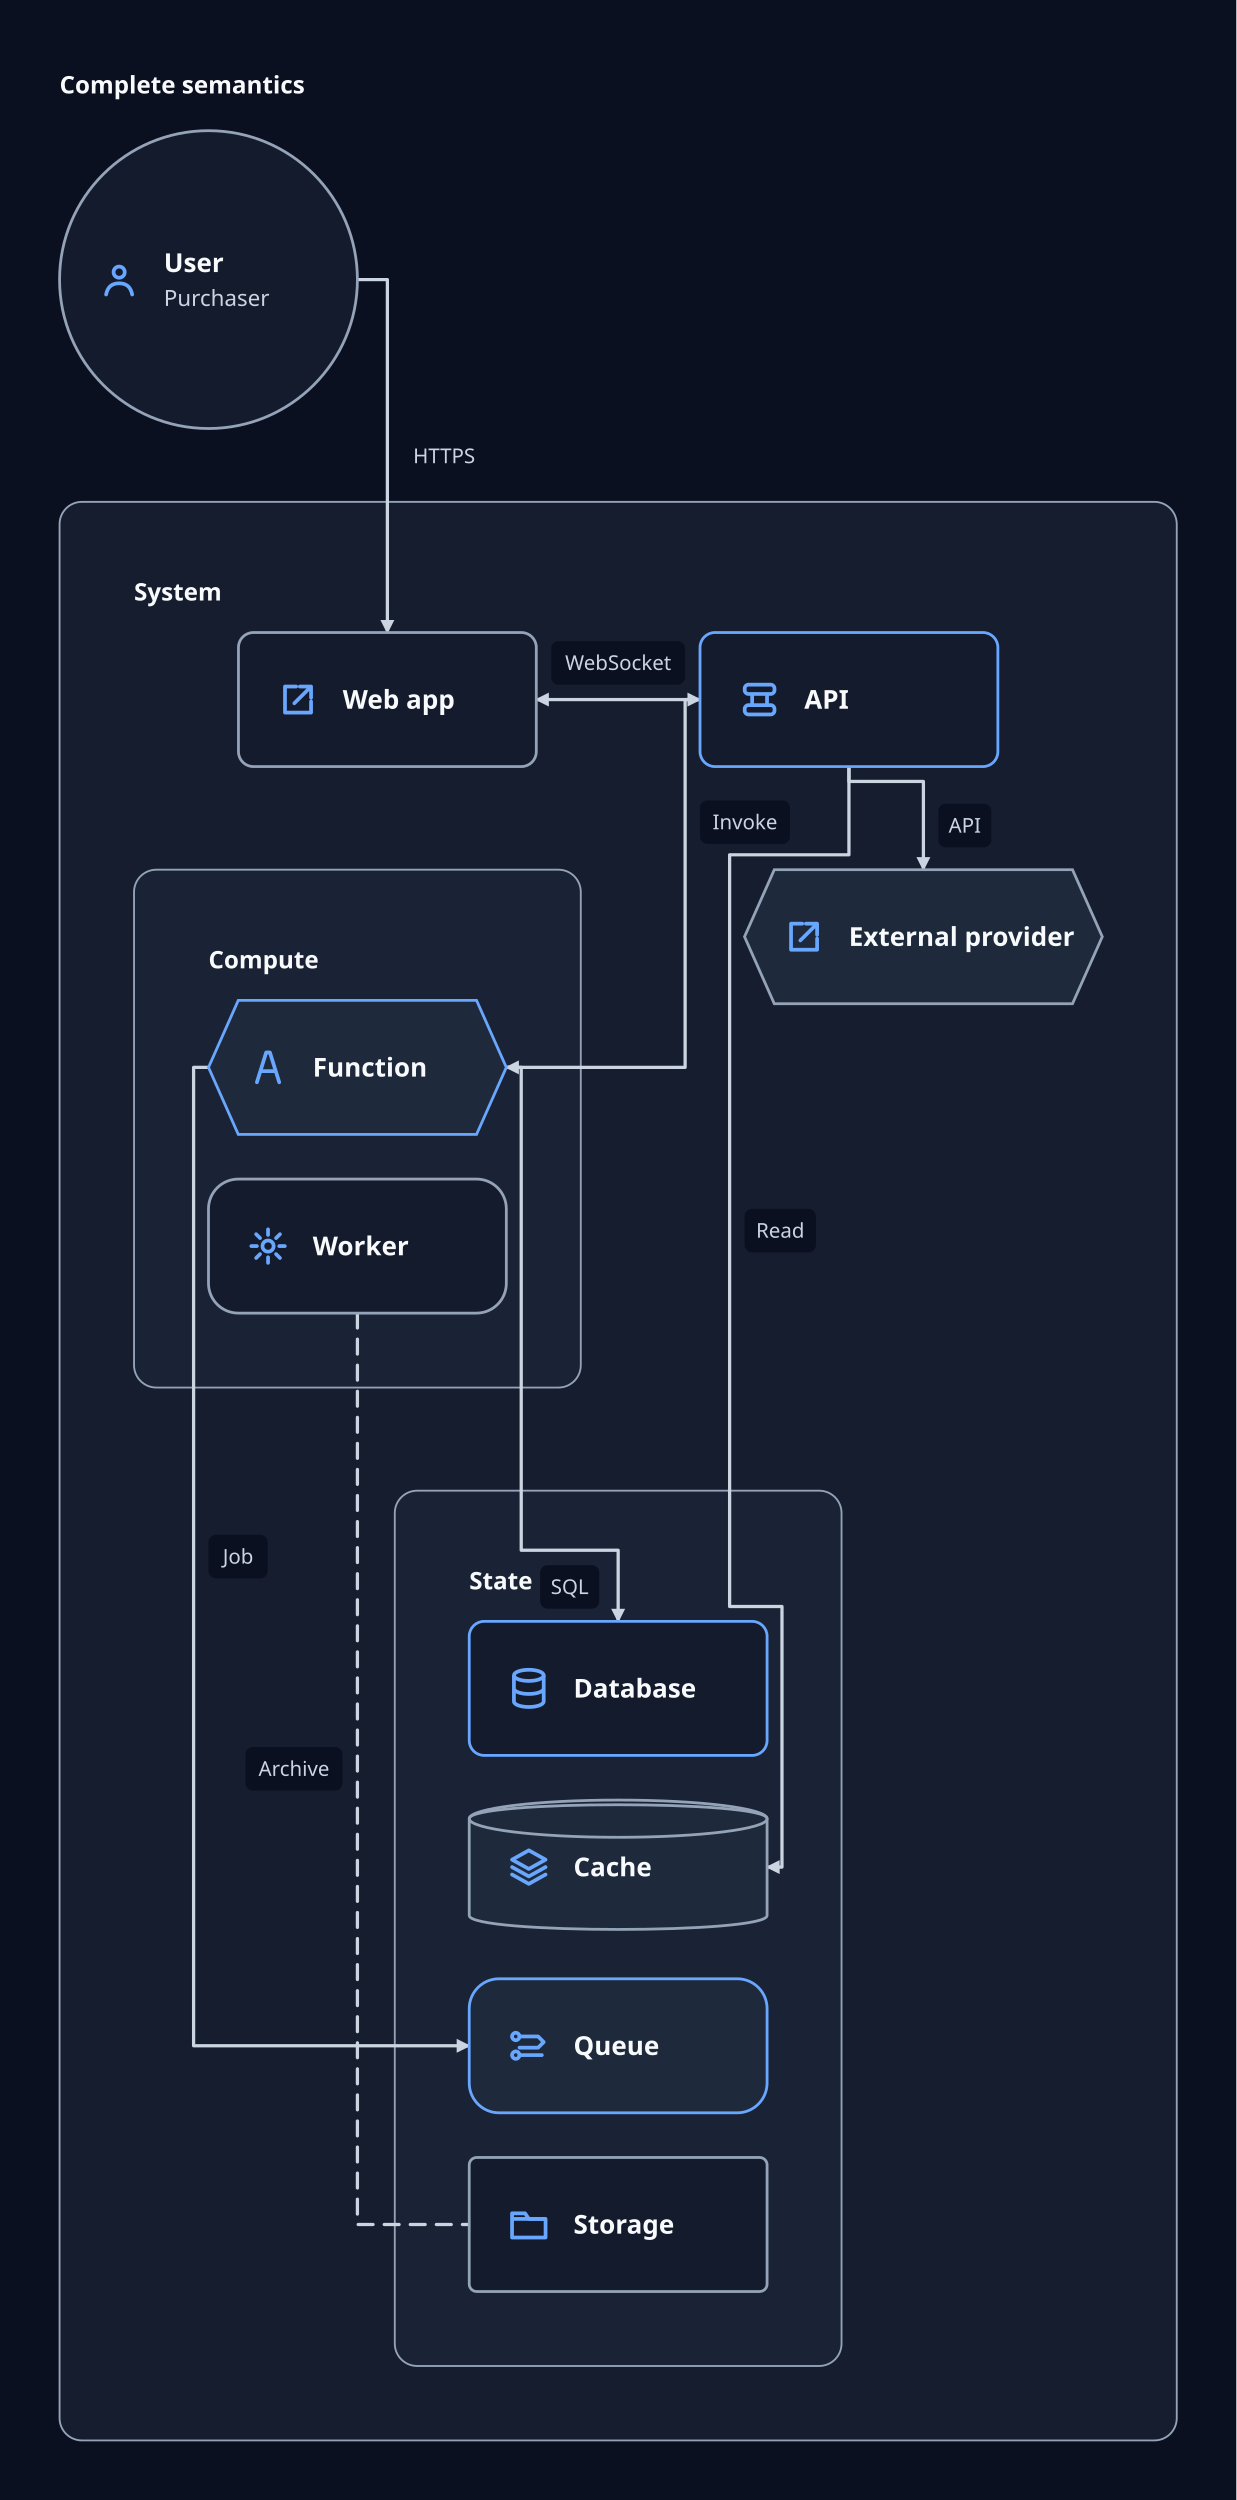
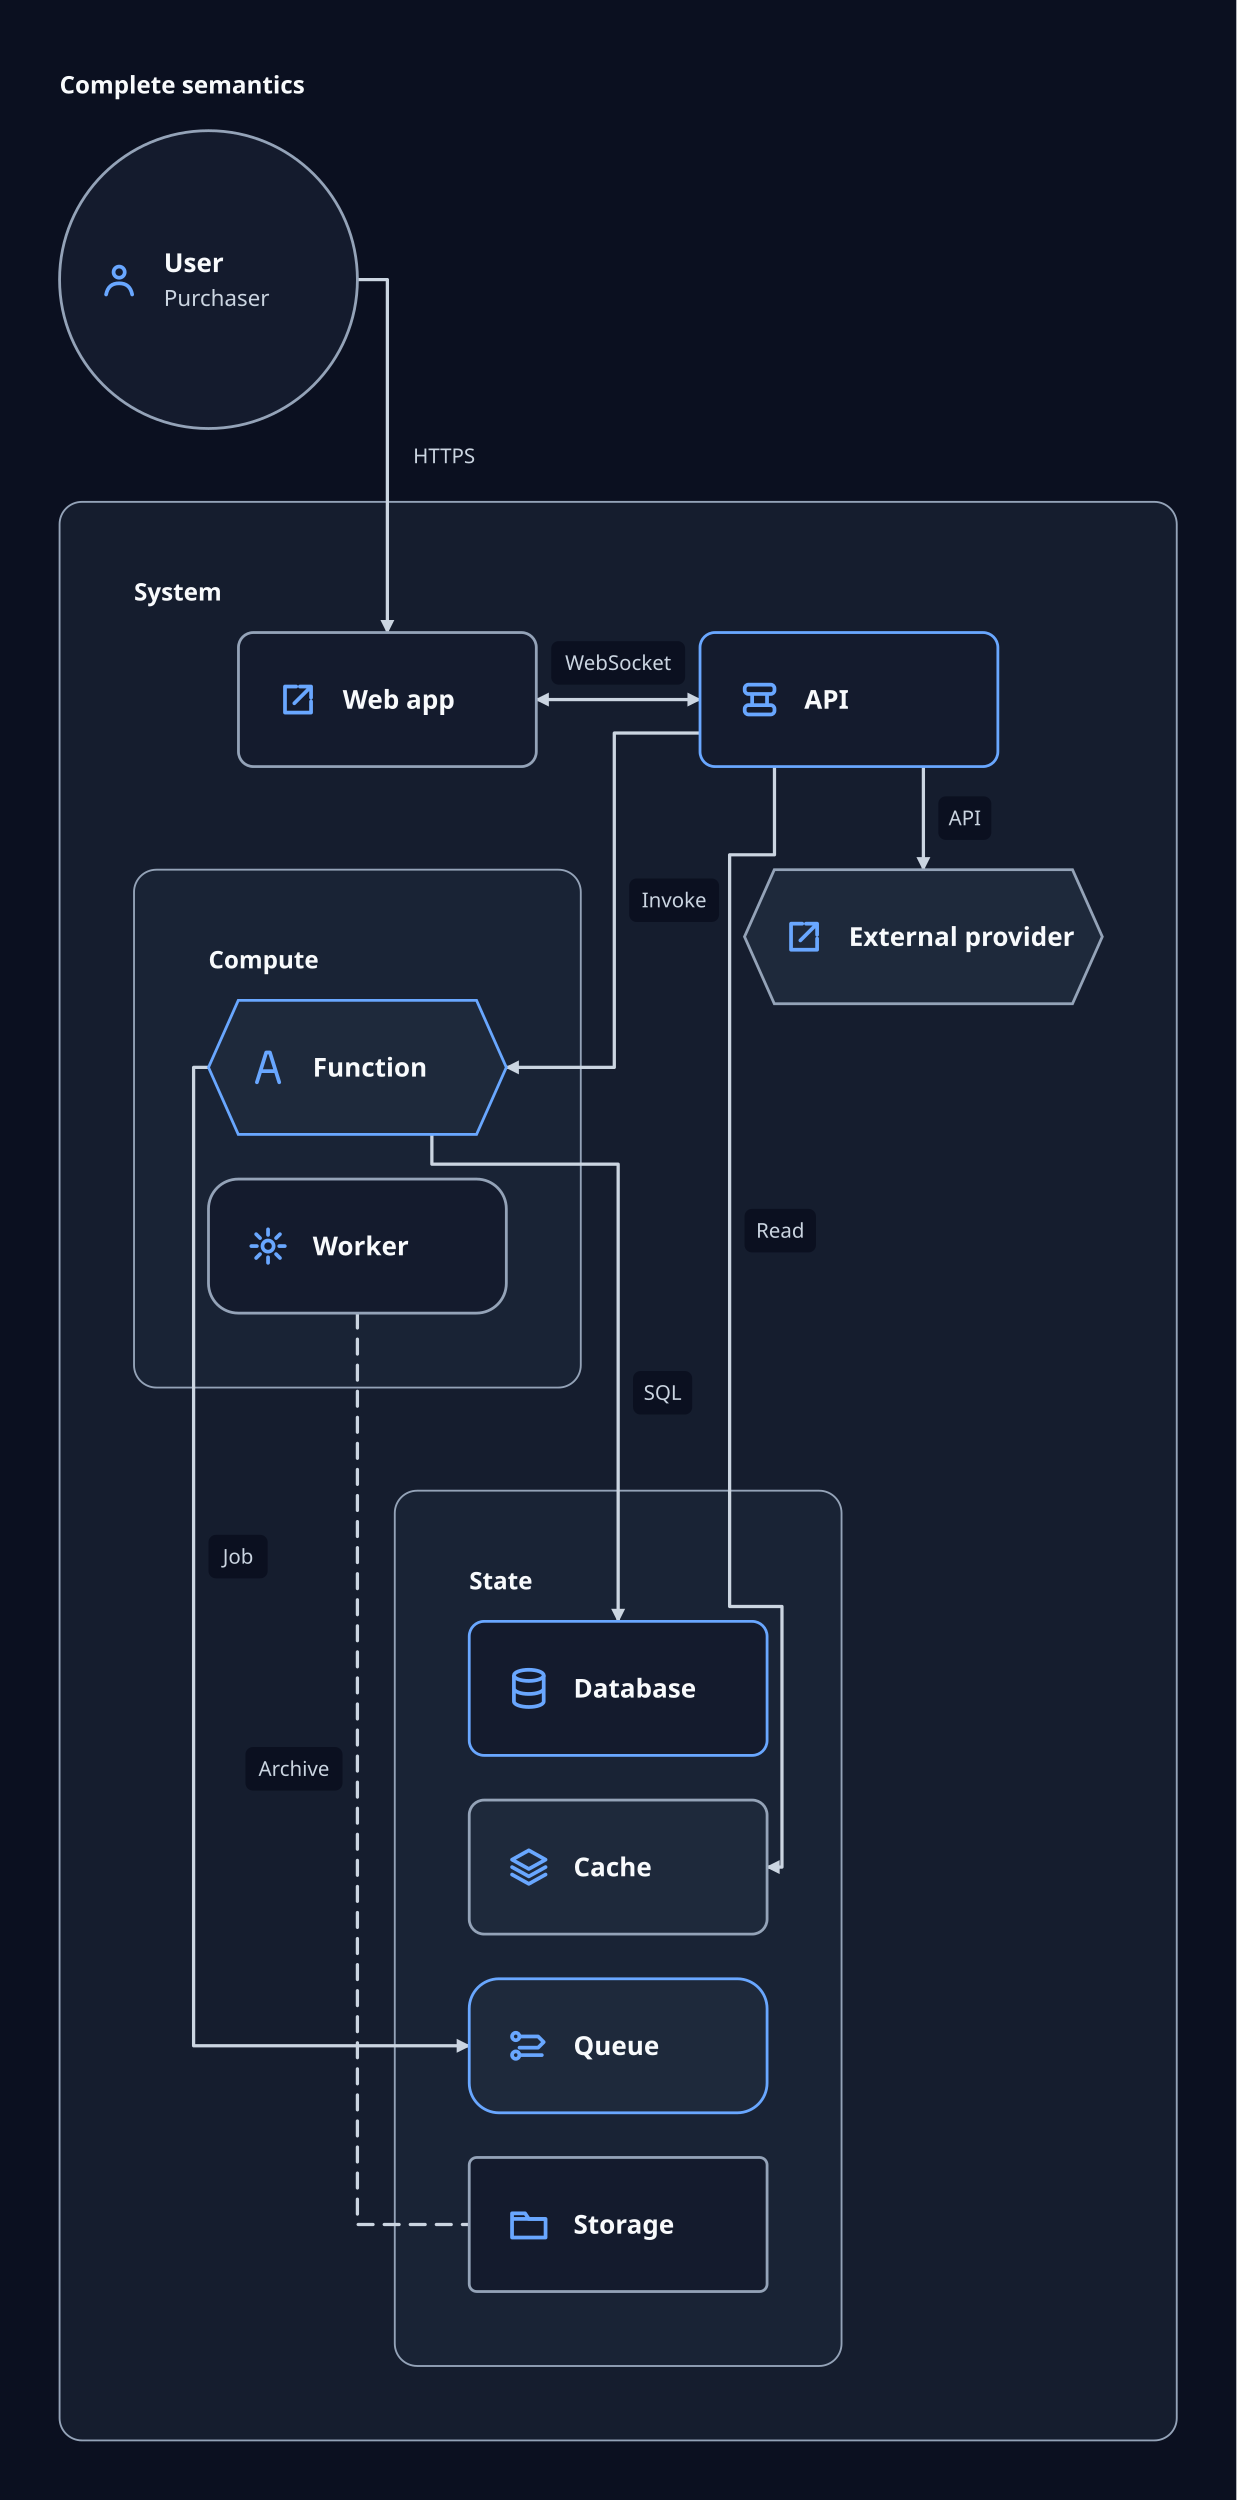
- <svg xmlns="http://www.w3.org/2000/svg" width="664.15" height="1343" viewBox="0 0 664.15 1343" role="img" aria-labelledby="stack-title stack-description" data-engine-version="0.8.0" data-theme-id="dark" data-theme-version="0.6.0" data-theme-revision="sha256:4d4e9dcda36bf2a5187a233c0be74c9e9302f41d5021e1fa2a73712837ff55c1">
+ <svg xmlns="http://www.w3.org/2000/svg" width="664.15" height="1343" viewBox="0 0 664.15 1343" role="img" aria-labelledby="stack-title stack-description" data-engine-version="0.9.0" data-theme-id="dark" data-theme-version="0.7.0" data-theme-revision="sha256:4a8b94b746c6b120998bfbe701edd722449a28c89c424b0a33f67561756ded5a">
  <rect x="0" y="0" width="664.15" height="1343" fill="#0B1020" />
  <defs>
    <marker id="stack-arrow" markerUnits="userSpaceOnUse" markerWidth="7.5" markerHeight="7.5" refX="9000" refY="5000" viewBox="0 0 10000 10000" orient="auto-start-reverse">
      <path d="M 0 0 L 10000 5000 L 0 10000 z" fill="#CBD5E1" />
    </marker>
  </defs>
  <text x="32" y="50.2" fill="#F8FAFC" font-family="system-ui" font-size="13" font-weight="600">Complete semantics</text>
  <g data-stack-layer="groups">
    <g role="group" aria-label="System" data-stack-id="system">
      <rect x="32" y="269.6" width="600.15" height="1041.4" rx="12" fill="#1E293B" fill-opacity="0.55" stroke="#94A3B8" stroke-width="1" />
      <text x="72" y="322.6" fill="#F8FAFC" font-family="system-ui" font-size="13" font-weight="600">System</text>
    </g>
    <g role="group" aria-label="Compute" data-stack-id="compute">
      <rect x="72" y="467.2" width="240" height="278.2" rx="12" fill="#1E293B" fill-opacity="0.55" stroke="#94A3B8" stroke-width="1" />
      <text x="112" y="520.2" fill="#F8FAFC" font-family="system-ui" font-size="13" font-weight="600">Compute</text>
    </g>
    <g role="group" aria-label="State" data-stack-id="state">
      <rect x="212.075" y="800.8" width="240" height="470.2" rx="12" fill="#1E293B" fill-opacity="0.55" stroke="#94A3B8" stroke-width="1" />
      <text x="252.075" y="853.8" fill="#F8FAFC" font-family="system-ui" font-size="13" font-weight="600">State</text>
    </g>
  </g>
  <g data-stack-layer="edges">
    <g role="group" aria-label="User flows to Web app: HTTPS" data-edge-kind="request" data-edge-direction="forward">
      <polyline points="192,150.2 208.1,150.2 208.1,339.8" fill="none" stroke="#CBD5E1" stroke-width="1.75" stroke-linecap="round" stroke-linejoin="round" marker-end="url(#stack-arrow)" />
    </g>
    <g role="group" aria-label="Web app is connected bidirectionally with API: WebSocket" data-edge-kind="flow" data-edge-direction="bidirectional">
      <polyline points="288.1,375.8 376.05,375.8" fill="none" stroke="#CBD5E1" stroke-width="1.75" stroke-linecap="round" stroke-linejoin="round" marker-start="url(#stack-arrow)" marker-end="url(#stack-arrow)" />
    </g>
    <g role="group" aria-label="API flows to Function: Invoke" data-edge-kind="dependency" data-edge-direction="forward">
-       <polyline points="376.05,375.8 368.05,375.8 368.05,573.4 272,573.4" fill="none" stroke="#CBD5E1" stroke-width="1.75" stroke-linecap="round" stroke-linejoin="round" marker-end="url(#stack-arrow)" />
+       <polyline points="376.05,393.8 330,393.8 330,573.4 272,573.4" fill="none" stroke="#CBD5E1" stroke-width="1.75" stroke-linecap="round" stroke-linejoin="round" marker-end="url(#stack-arrow)" />
    </g>
    <g role="group" aria-label="Function flows to Database: SQL" data-edge-kind="data" data-edge-direction="forward">
-       <polyline points="272,573.4 280,573.4 280,832.8 332.075,832.8 332.075,871" fill="none" stroke="#CBD5E1" stroke-width="1.75" stroke-linecap="round" stroke-linejoin="round" marker-end="url(#stack-arrow)" />
+       <polyline points="232,609.4 232,625.4 332.075,625.4 332.075,871" fill="none" stroke="#CBD5E1" stroke-width="1.75" stroke-linecap="round" stroke-linejoin="round" marker-end="url(#stack-arrow)" />
    </g>
    <g role="group" aria-label="Function flows to Queue: Job" data-edge-kind="event" data-edge-direction="forward">
      <polyline points="112,573.4 104,573.4 104,1099 252.075,1099" fill="none" stroke="#CBD5E1" stroke-width="1.75" stroke-linecap="round" stroke-linejoin="round" marker-end="url(#stack-arrow)" />
    </g>
    <g role="group" aria-label="Worker is associated with Storage: Archive" data-edge-kind="data" data-edge-direction="association">
      <polyline points="192,705.4 192,1195 252.075,1195" fill="none" stroke="#CBD5E1" stroke-width="1.75" stroke-linecap="round" stroke-linejoin="round" stroke-dasharray="8 6" />
    </g>
    <g role="group" aria-label="API flows to Cache: Read" data-edge-kind="data" data-edge-direction="forward">
-       <polyline points="456.05,411.8 456.05,459.2 391.95,459.2 391.95,863 420.075,863 420.075,1003 412.075,1003" fill="none" stroke="#CBD5E1" stroke-width="1.75" stroke-linecap="round" stroke-linejoin="round" marker-end="url(#stack-arrow)" />
+       <polyline points="416.05,411.8 416.05,459.2 391.95,459.2 391.95,863 420.075,863 420.075,1003 412.075,1003" fill="none" stroke="#CBD5E1" stroke-width="1.75" stroke-linecap="round" stroke-linejoin="round" marker-end="url(#stack-arrow)" />
    </g>
    <g role="group" aria-label="API flows to External provider: API" data-edge-kind="request" data-edge-direction="forward">
-       <polyline points="456.05,411.8 456.05,419.8 496.05,419.8 496.05,467.2" fill="none" stroke="#CBD5E1" stroke-width="1.75" stroke-linecap="round" stroke-linejoin="round" marker-end="url(#stack-arrow)" />
+       <polyline points="496.05,411.8 496.05,467.2" fill="none" stroke="#CBD5E1" stroke-width="1.75" stroke-linecap="round" stroke-linejoin="round" marker-end="url(#stack-arrow)" />
    </g>
  </g>
  <g data-stack-layer="nodes">
    <g role="group" aria-label="User: Purchaser" data-stack-id="user" data-node-kind="actor">
      <circle cx="112" cy="150.2" r="80" fill="#141B2D" stroke="#94A3B8" stroke-width="1.5" />
      <svg x="52" y="138.2" width="24" height="24" viewBox="0 0 24 24" color="#69A7FF" aria-hidden="true" focusable="false" data-icon-id="kind-actor">
        <circle cx="12" cy="8" r="3" fill="none" stroke="currentColor" stroke-width="2" />
        <path d="M5 20c.8-4 3-6 7-6s6.2 2 7 6" fill="none" stroke="currentColor" stroke-width="2" stroke-linecap="round" />
      </svg>
      <text x="88" y="141.2" dominant-baseline="middle" fill="#F8FAFC" font-family="system-ui" font-size="14" font-weight="600">User</text>
      <text x="88" y="160.2" dominant-baseline="middle" fill="#CBD5E1" font-family="system-ui" font-size="12" font-weight="400">Purchaser</text>
    </g>
    <g role="group" aria-label="Web app" data-stack-id="web" data-node-kind="client">
      <rect x="128.1" y="339.8" width="160" height="72" rx="8" fill="#141B2D" stroke="#94A3B8" stroke-width="1.5" />
      <svg x="148.1" y="363.8" width="24" height="24" viewBox="0 0 24 24" color="#69A7FF" aria-hidden="true" focusable="false" data-icon-id="kind-external">
        <path d="M11 5H5v14h14v-6M13 5h6v6M19 5l-9 9" fill="none" stroke="currentColor" stroke-width="2" stroke-linecap="round" stroke-linejoin="round" />
      </svg>
      <text x="184.1" y="375.8" dominant-baseline="middle" fill="#F8FAFC" font-family="system-ui" font-size="14" font-weight="600">Web app</text>
    </g>
    <g role="group" aria-label="API" data-stack-id="api" data-node-kind="service">
      <rect x="376.05" y="339.8" width="160" height="72" rx="8" fill="#141B2D" stroke="#69A7FF" stroke-width="1.5" />
      <svg x="396.05" y="363.8" width="24" height="24" viewBox="0 0 24 24" color="#69A7FF" aria-hidden="true" focusable="false" data-icon-id="kind-service">
        <rect x="4" y="4" width="16" height="5" rx="2" fill="none" stroke="currentColor" stroke-width="2" />
        <rect x="4" y="15" width="16" height="5" rx="2" fill="none" stroke="currentColor" stroke-width="2" />
        <path d="M8 9v6M16 9v6" fill="none" stroke="currentColor" stroke-width="2" />
      </svg>
      <text x="432.05" y="375.8" dominant-baseline="middle" fill="#F8FAFC" font-family="system-ui" font-size="14" font-weight="600">API</text>
    </g>
    <g role="group" aria-label="Function" data-stack-id="function" data-node-kind="function">
      <polygon points="128,537.4 256,537.4 272,573.4 256,609.4 128,609.4 112,573.4" fill="#1E293B" stroke="#69A7FF" stroke-width="1.5" />
      <svg x="132" y="561.4" width="24" height="24" viewBox="0 0 24 24" color="#69A7FF" aria-hidden="true" focusable="false" data-icon-id="kind-function">
        <path d="M6 20 11 4h2l5 16M8 14h8" fill="none" stroke="currentColor" stroke-width="2" stroke-linecap="round" stroke-linejoin="round" />
      </svg>
      <text x="168" y="573.4" dominant-baseline="middle" fill="#F8FAFC" font-family="system-ui" font-size="14" font-weight="600">Function</text>
    </g>
    <g role="group" aria-label="Worker" data-stack-id="worker" data-node-kind="worker">
      <rect x="112" y="633.4" width="160" height="72" rx="16" fill="#141B2D" stroke="#94A3B8" stroke-width="1.5" />
      <svg x="132" y="657.4" width="24" height="24" viewBox="0 0 24 24" color="#69A7FF" aria-hidden="true" focusable="false" data-icon-id="kind-worker">
        <circle cx="12" cy="12" r="3" fill="none" stroke="currentColor" stroke-width="2" />
        <path d="M12 3v3M12 18v3M3 12h3M18 12h3M5.6 5.6l2.1 2.1M16.3 16.3l2.1 2.1M18.4 5.6l-2.1 2.1M7.7 16.3l-2.1 2.1" fill="none" stroke="currentColor" stroke-width="2" stroke-linecap="round" />
      </svg>
      <text x="168" y="669.4" dominant-baseline="middle" fill="#F8FAFC" font-family="system-ui" font-size="14" font-weight="600">Worker</text>
    </g>
    <g role="group" aria-label="Database" data-stack-id="database" data-node-kind="database">
      <rect x="252.075" y="871" width="160" height="72" rx="8" fill="#141B2D" stroke="#69A7FF" stroke-width="1.5" />
      <svg x="272.075" y="895" width="24" height="24" viewBox="0 0 24 24" color="#69A7FF" aria-hidden="true" focusable="false" data-icon-id="kind-database">
        <ellipse cx="12" cy="5" rx="8" ry="3" fill="none" stroke="currentColor" stroke-width="2" />
        <path d="M4 5v7c0 1.7 3.6 3 8 3s8-1.3 8-3V5M4 12v7c0 1.7 3.6 3 8 3s8-1.3 8-3v-7" fill="none" stroke="currentColor" stroke-width="2" />
      </svg>
      <text x="308.075" y="907" dominant-baseline="middle" fill="#F8FAFC" font-family="system-ui" font-size="14" font-weight="600">Database</text>
    </g>
    <g role="group" aria-label="Cache" data-stack-id="cache" data-node-kind="cache">
-       <path d="M 252.075 977 V 1029 C 252.075 1039 412.075 1039 412.075 1029 V 977 C 412.075 967 252.075 967 252.075 977 Z" fill="#1E293B" stroke="#94A3B8" stroke-width="1.5" />
-       <ellipse cx="332.075" cy="977" rx="80" ry="10" fill="none" stroke="#94A3B8" stroke-width="1.5" />
+       <rect x="252.075" y="967" width="160" height="72" rx="8" fill="#1E293B" stroke="#94A3B8" stroke-width="1.5" />
      <svg x="272.075" y="991" width="24" height="24" viewBox="0 0 24 24" color="#69A7FF" aria-hidden="true" focusable="false" data-icon-id="kind-cache">
        <path d="m12 3 9 5-9 5-9-5 9-5ZM3 12l9 5 9-5M3 16l9 5 9-5" fill="none" stroke="currentColor" stroke-width="2" stroke-linecap="round" stroke-linejoin="round" />
      </svg>
      <text x="308.075" y="1003" dominant-baseline="middle" fill="#F8FAFC" font-family="system-ui" font-size="14" font-weight="600">Cache</text>
    </g>
    <g role="group" aria-label="Queue" data-stack-id="queue" data-node-kind="queue">
      <rect x="252.075" y="1063" width="160" height="72" rx="16" fill="#1E293B" stroke="#69A7FF" stroke-width="1.5" />
      <svg x="272.075" y="1087" width="24" height="24" viewBox="0 0 24 24" color="#69A7FF" aria-hidden="true" focusable="false" data-icon-id="kind-queue">
        <circle cx="5" cy="7" r="2" fill="none" stroke="currentColor" stroke-width="2" />
        <circle cx="5" cy="17" r="2" fill="none" stroke="currentColor" stroke-width="2" />
        <path d="M7 7h10l3 3-3 3H7M7 17h12" fill="none" stroke="currentColor" stroke-width="2" stroke-linecap="round" stroke-linejoin="round" />
      </svg>
      <text x="308.075" y="1099" dominant-baseline="middle" fill="#F8FAFC" font-family="system-ui" font-size="14" font-weight="600">Queue</text>
    </g>
    <g role="group" aria-label="Storage" data-stack-id="storage" data-node-kind="storage">
      <rect x="252.075" y="1159" width="160" height="72" rx="4" fill="#141B2D" stroke="#94A3B8" stroke-width="1.5" />
      <svg x="272.075" y="1183" width="24" height="24" viewBox="0 0 24 24" color="#69A7FF" aria-hidden="true" focusable="false" data-icon-id="kind-storage">
        <path d="M3 6h7l2 3h9v10H3V6Z" fill="none" stroke="currentColor" stroke-width="2" stroke-linejoin="round" />
        <path d="M3 9h18" fill="none" stroke="currentColor" stroke-width="2" />
      </svg>
      <text x="308.075" y="1195" dominant-baseline="middle" fill="#F8FAFC" font-family="system-ui" font-size="14" font-weight="600">Storage</text>
    </g>
    <g role="group" aria-label="External provider" data-stack-id="vendor" data-node-kind="external">
      <polygon points="415.95,467.2 576.15,467.2 592.15,503.2 576.15,539.2 415.95,539.2 399.95,503.2" fill="#1E293B" stroke="#94A3B8" stroke-width="1.5" />
      <svg x="419.95" y="491.2" width="24" height="24" viewBox="0 0 24 24" color="#69A7FF" aria-hidden="true" focusable="false" data-icon-id="kind-external">
        <path d="M11 5H5v14h14v-6M13 5h6v6M19 5l-9 9" fill="none" stroke="currentColor" stroke-width="2" stroke-linecap="round" stroke-linejoin="round" />
      </svg>
      <text x="455.95" y="503.2" dominant-baseline="middle" fill="#F8FAFC" font-family="system-ui" font-size="14" font-weight="600">External provider</text>
    </g>
  </g>
  <g data-stack-layer="edge-labels" aria-hidden="true">
    <g data-edge-label="HTTPS">
      <rect x="216.1" y="233.3" width="45" height="23.4" rx="4" fill="#0B1020" />
      <text x="238.6" y="245" text-anchor="middle" dominant-baseline="middle" fill="#CBD5E1" font-family="system-ui" font-size="11">HTTPS</text>
    </g>
    <g data-edge-label="WebSocket">
      <rect x="296.1" y="344.4" width="71.95" height="23.4" rx="4" fill="#0B1020" />
      <text x="332.075" y="356.1" text-anchor="middle" dominant-baseline="middle" fill="#CBD5E1" font-family="system-ui" font-size="11">WebSocket</text>
    </g>
    <g data-edge-label="Invoke">
-       <rect x="376.05" y="429.966" width="48.3" height="23.4" rx="4" fill="#0B1020" />
-       <text x="400.2" y="441.666" text-anchor="middle" dominant-baseline="middle" fill="#CBD5E1" font-family="system-ui" font-size="11">Invoke</text>
+       <rect x="338" y="471.9" width="48.3" height="23.4" rx="4" fill="#0B1020" />
+       <text x="362.15" y="483.6" text-anchor="middle" dominant-baseline="middle" fill="#CBD5E1" font-family="system-ui" font-size="11">Invoke</text>
    </g>
    <g data-edge-label="SQL">
-       <rect x="290.137" y="840.8" width="31.8" height="23.4" rx="4" fill="#0B1020" />
-       <text x="306.037" y="852.5" text-anchor="middle" dominant-baseline="middle" fill="#CBD5E1" font-family="system-ui" font-size="11">SQL</text>
+       <rect x="340.075" y="736.5" width="31.8" height="23.4" rx="4" fill="#0B1020" />
+       <text x="355.975" y="748.2" text-anchor="middle" dominant-baseline="middle" fill="#CBD5E1" font-family="system-ui" font-size="11">SQL</text>
    </g>
    <g data-edge-label="Job">
      <rect x="112" y="824.5" width="31.8" height="23.4" rx="4" fill="#0B1020" />
      <text x="127.9" y="836.2" text-anchor="middle" dominant-baseline="middle" fill="#CBD5E1" font-family="system-ui" font-size="11">Job</text>
    </g>
    <g data-edge-label="Archive">
      <rect x="131.85" y="938.5" width="52.15" height="23.4" rx="4" fill="#0B1020" />
      <text x="157.925" y="950.2" text-anchor="middle" dominant-baseline="middle" fill="#CBD5E1" font-family="system-ui" font-size="11">Archive</text>
    </g>
    <g data-edge-label="Read">
      <rect x="399.95" y="649.4" width="38.4" height="23.4" rx="4" fill="#0B1020" />
      <text x="419.15" y="661.1" text-anchor="middle" dominant-baseline="middle" fill="#CBD5E1" font-family="system-ui" font-size="11">Read</text>
    </g>
    <g data-edge-label="API">
-       <rect x="504.05" y="431.8" width="28.5" height="23.4" rx="4" fill="#0B1020" />
-       <text x="518.3" y="443.5" text-anchor="middle" dominant-baseline="middle" fill="#CBD5E1" font-family="system-ui" font-size="11">API</text>
+       <rect x="504.05" y="427.8" width="28.5" height="23.4" rx="4" fill="#0B1020" />
+       <text x="518.3" y="439.5" text-anchor="middle" dominant-baseline="middle" fill="#CBD5E1" font-family="system-ui" font-size="11">API</text>
    </g>
  </g>
</svg>
